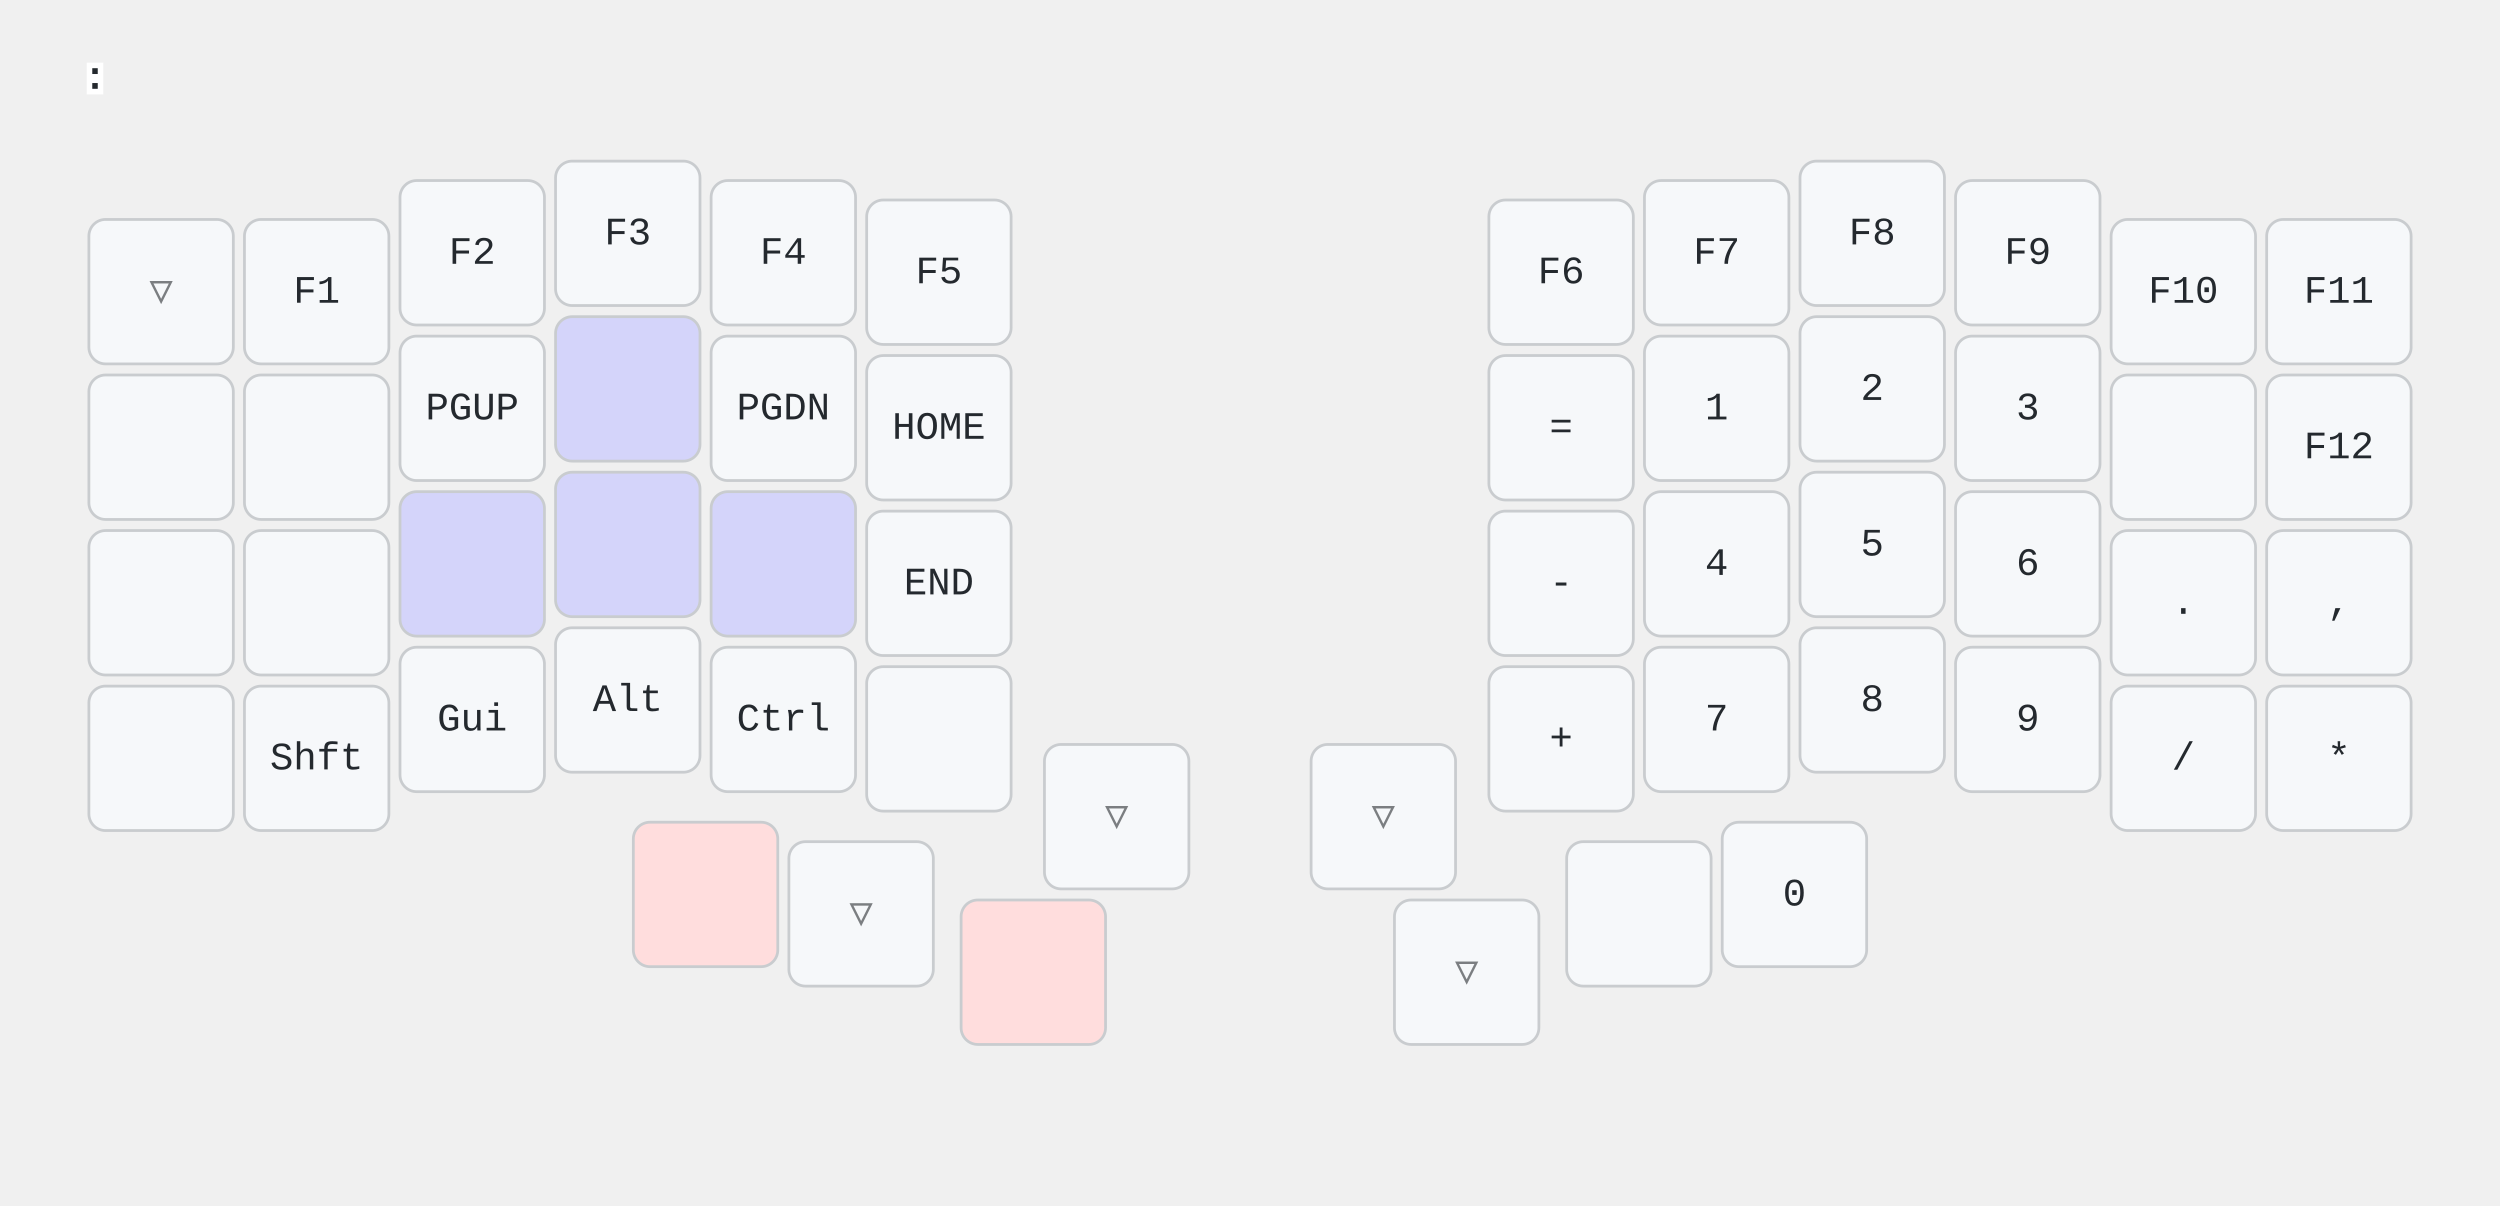
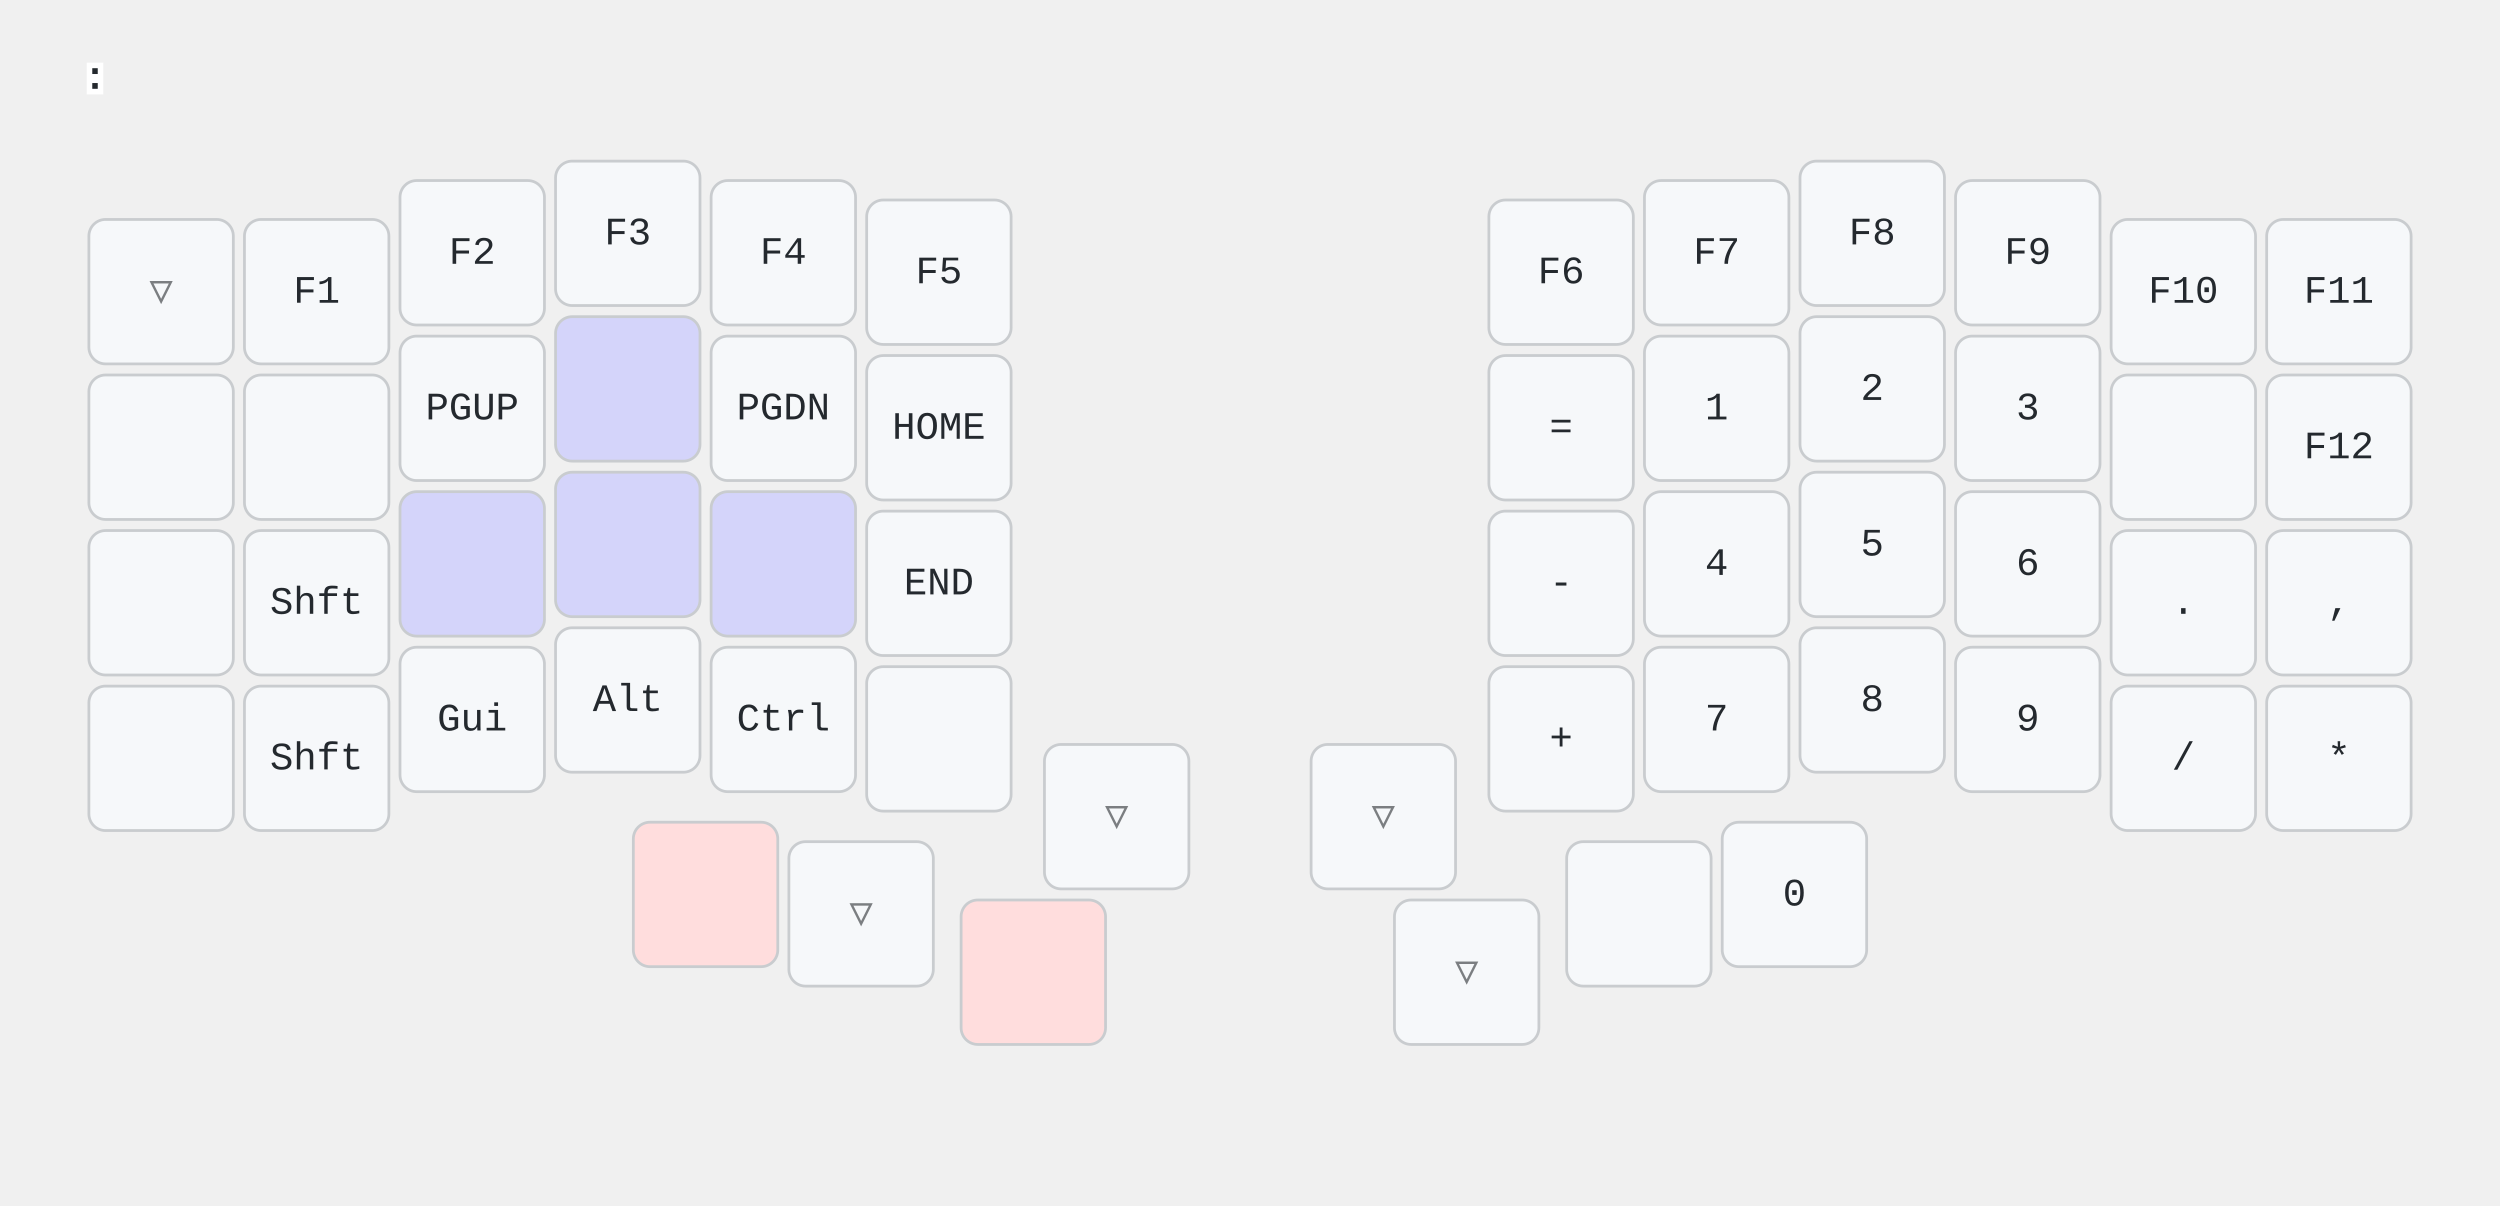
<svg xmlns="http://www.w3.org/2000/svg" xmlns:xlink="http://www.w3.org/1999/xlink" width="900" height="434" viewBox="0 0 900 434" class="keymap">
  <defs>/* start glyphs */
<svg id="mdi:arrow-down">
      <svg id="mdi-arrow-down" viewBox="0 0 24 24">
        <path d="M11,4H13V16L18.5,10.5L19.92,11.92L12,19.84L4.08,11.92L5.5,10.5L11,16V4Z" />
      </svg>
    </svg>
    <svg id="mdi:arrow-left">
      <svg id="mdi-arrow-left" viewBox="0 0 24 24">
        <path d="M20,11V13H8L13.5,18.5L12.08,19.92L4.16,12L12.08,4.08L13.5,5.5L8,11H20Z" />
      </svg>
    </svg>
    <svg id="mdi:arrow-right">
      <svg id="mdi-arrow-right" viewBox="0 0 24 24">
        <path d="M4,11V13H16L10.5,18.5L11.92,19.92L19.84,12L11.92,4.08L10.5,5.5L16,11H4Z" />
      </svg>
    </svg>
    <svg id="mdi:arrow-up">
      <svg id="mdi-arrow-up" viewBox="0 0 24 24">
        <path d="M13,20H11V8L5.5,13.5L4.08,12.08L12,4.16L19.92,12.08L18.5,13.5L13,8V20Z" />
      </svg>
    </svg>
  </defs>/* end glyphs */
<style>/* inherit to force styles through use tags */
svg path {
    fill: inherit;
}

/* font and background color specifications */
svg.keymap {
    font-family: SFMono-Regular,Consolas,Liberation Mono,Menlo,monospace;
    font-size: 14px;
    font-kerning: normal;
    text-rendering: optimizeLegibility;
    fill: #24292e;
}

/* default key styling */
rect.key {
    fill: #f6f8fa;
}

rect.key, rect.combo {
    stroke: #c9cccf;
    stroke-width: 1;
}

/* default key side styling, only used is draw_key_sides is set */
rect.side {
    filter: brightness(90%);
}

/* color accent for combo boxes */
rect.combo, rect.combo-separate {
    fill: #cdf;
}

/* color accent for held keys */
rect.held, rect.combo.held {
    fill: #fdd;
}

/* color accent for ghost (optional) keys */
rect.ghost, rect.combo.ghost {
    stroke-dasharray: 4, 4;
    stroke-width: 2;
}

text {
    text-anchor: middle;
    dominant-baseline: middle;
}

/* styling for layer labels */
text.label {
    font-weight: bold;
    text-anchor: start;
    stroke: white;
    stroke-width: 4;
    paint-order: stroke;
}

/* styling for optional footer */
text.footer {
    text-anchor: end;
    dominant-baseline: auto;
    stroke: white;
    stroke-width: 4;
    paint-order: stroke;
}

/* styling for combo tap, and key non-tap label text */
text.combo, text.hold, text.shifted, text.left, text.right {
    font-size: 11px;
}

text.hold {
    text-anchor: middle;
    dominant-baseline: auto;
}

text.shifted {
    text-anchor: middle;
    dominant-baseline: hanging;
}

text.left {
    text-anchor: start;
}

text.right {
    text-anchor: end;
}

text.layer-activator {
    text-decoration: underline;
}

/* styling for hold/shifted label text in combo box */
text.combo.hold, text.combo.shifted, text.combo.left, text.combo.right {
    font-size: 8px;
}

/* lighter symbol for transparent keys */
text.trans {
    fill: #7b7e81;
}

/* styling for combo dendrons */
path.combo {
    stroke-width: 1;
    stroke: gray;
    fill: none;
}

/* Start Tabler Icons Cleanup */
/* cannot use height/width with glyphs */
.icon-tabler &gt; path {
    fill: inherit;
    stroke: inherit;
    stroke-width: 2;
}
/* hide tabler's default box */
.icon-tabler &gt; path[stroke="none"][fill="none"] {
    visibility: hidden;
}
/* End Tabler Icons Cleanup */

/* color accent for extra key types */
rect.tap, rect.combo.tap {
  fill: #d4d4fa;
}
</style>
  <g transform="translate(30, 0)" class="layer-">
    <text x="0" y="28" class="label" id="o_o">:</text>
    <g transform="translate(0, 56)">
      <g transform="translate(28, 49)" class="key trans keypos-0">
        <rect rx="6" ry="6" x="-26" y="-26" width="52" height="52" class="key trans" />
        <text x="0" y="0" class="key trans tap">▽</text>
        <a href="#o_o">
</a>
        <a href="#o_o">
</a>
        <a href="#o_o">
</a>
        <a href="#o_o">
</a>
      </g>
      <g transform="translate(84, 49)" class="key keypos-1">
        <rect rx="6" ry="6" x="-26" y="-26" width="52" height="52" class="key" />
        <text x="0" y="0" class="key tap">F1</text>
        <a href="#o_o">
</a>
        <a href="#o_o">
</a>
        <a href="#o_o">
</a>
        <a href="#o_o">
</a>
      </g>
      <g transform="translate(140, 35)" class="key keypos-2">
        <rect rx="6" ry="6" x="-26" y="-26" width="52" height="52" class="key" />
        <text x="0" y="0" class="key tap">F2</text>
        <a href="#o_o">
</a>
        <a href="#o_o">
</a>
        <a href="#o_o">
</a>
        <a href="#o_o">
</a>
      </g>
      <g transform="translate(196, 28)" class="key keypos-3">
        <rect rx="6" ry="6" x="-26" y="-26" width="52" height="52" class="key" />
        <text x="0" y="0" class="key tap">F3</text>
        <a href="#o_o">
</a>
        <a href="#o_o">
</a>
        <a href="#o_o">
</a>
        <a href="#o_o">
</a>
      </g>
      <g transform="translate(252, 35)" class="key keypos-4">
        <rect rx="6" ry="6" x="-26" y="-26" width="52" height="52" class="key" />
        <text x="0" y="0" class="key tap">F4</text>
        <a href="#o_o">
</a>
        <a href="#o_o">
</a>
        <a href="#o_o">
</a>
        <a href="#o_o">
</a>
      </g>
      <g transform="translate(308, 42)" class="key keypos-5">
        <rect rx="6" ry="6" x="-26" y="-26" width="52" height="52" class="key" />
        <text x="0" y="0" class="key tap">F5</text>
        <a href="#o_o">
</a>
        <a href="#o_o">
</a>
        <a href="#o_o">
</a>
        <a href="#o_o">
</a>
      </g>
      <g transform="translate(532, 42)" class="key keypos-6">
        <rect rx="6" ry="6" x="-26" y="-26" width="52" height="52" class="key" />
        <text x="0" y="0" class="key tap">F6</text>
        <a href="#o_o">
</a>
        <a href="#o_o">
</a>
        <a href="#o_o">
</a>
        <a href="#o_o">
</a>
      </g>
      <g transform="translate(588, 35)" class="key keypos-7">
        <rect rx="6" ry="6" x="-26" y="-26" width="52" height="52" class="key" />
        <text x="0" y="0" class="key tap">F7</text>
        <a href="#o_o">
</a>
        <a href="#o_o">
</a>
        <a href="#o_o">
</a>
        <a href="#o_o">
</a>
      </g>
      <g transform="translate(644, 28)" class="key keypos-8">
        <rect rx="6" ry="6" x="-26" y="-26" width="52" height="52" class="key" />
        <text x="0" y="0" class="key tap">F8</text>
        <a href="#o_o">
</a>
        <a href="#o_o">
</a>
        <a href="#o_o">
</a>
        <a href="#o_o">
</a>
      </g>
      <g transform="translate(700, 35)" class="key keypos-9">
        <rect rx="6" ry="6" x="-26" y="-26" width="52" height="52" class="key" />
        <text x="0" y="0" class="key tap">F9</text>
        <a href="#o_o">
</a>
        <a href="#o_o">
</a>
        <a href="#o_o">
</a>
        <a href="#o_o">
</a>
      </g>
      <g transform="translate(756, 49)" class="key keypos-10">
        <rect rx="6" ry="6" x="-26" y="-26" width="52" height="52" class="key" />
        <text x="0" y="0" class="key tap">F10</text>
        <a href="#o_o">
</a>
        <a href="#o_o">
</a>
        <a href="#o_o">
</a>
        <a href="#o_o">
</a>
      </g>
      <g transform="translate(812, 49)" class="key keypos-11">
        <rect rx="6" ry="6" x="-26" y="-26" width="52" height="52" class="key" />
        <text x="0" y="0" class="key tap">F11</text>
        <a href="#o_o">
</a>
        <a href="#o_o">
</a>
        <a href="#o_o">
</a>
        <a href="#o_o">
</a>
      </g>
      <g transform="translate(28, 105)" class="key keypos-12">
        <rect rx="6" ry="6" x="-26" y="-26" width="52" height="52" class="key" />
        <a href="#o_o">
</a>
        <a href="#o_o">
</a>
        <a href="#o_o">
</a>
        <a href="#o_o">
</a>
      </g>
      <g transform="translate(84, 105)" class="key keypos-13">
        <rect rx="6" ry="6" x="-26" y="-26" width="52" height="52" class="key" />
        <a href="#o_o">
</a>
        <a href="#o_o">
</a>
        <a href="#o_o">
</a>
        <a href="#o_o">
</a>
      </g>
      <g transform="translate(140, 91)" class="key keypos-14">
        <rect rx="6" ry="6" x="-26" y="-26" width="52" height="52" class="key" />
        <text x="0" y="0" class="key tap">PGUP</text>
        <a href="#o_o">
</a>
        <a href="#o_o">
</a>
        <a href="#o_o">
</a>
        <a href="#o_o">
</a>
      </g>
      <g transform="translate(196, 84)" class="key tap keypos-15">
        <rect rx="6" ry="6" x="-26" y="-26" width="52" height="52" class="key tap" />
        <use href="#mdi:arrow-up" xlink:href="#mdi:arrow-up" x="-7" y="-7" height="14" width="14.0" class="key tap tap glyph mdi:arrow-up" />
        <a href="#o_o">
</a>
        <a href="#o_o">
</a>
        <a href="#o_o">
</a>
        <a href="#o_o">
</a>
      </g>
      <g transform="translate(252, 91)" class="key keypos-16">
        <rect rx="6" ry="6" x="-26" y="-26" width="52" height="52" class="key" />
        <text x="0" y="0" class="key tap">PGDN</text>
        <a href="#o_o">
</a>
        <a href="#o_o">
</a>
        <a href="#o_o">
</a>
        <a href="#o_o">
</a>
      </g>
      <g transform="translate(308, 98)" class="key keypos-17">
        <rect rx="6" ry="6" x="-26" y="-26" width="52" height="52" class="key" />
        <text x="0" y="0" class="key tap">HOME</text>
        <a href="#o_o">
</a>
        <a href="#o_o">
</a>
        <a href="#o_o">
</a>
        <a href="#o_o">
</a>
      </g>
      <g transform="translate(532, 98)" class="key keypos-18">
        <rect rx="6" ry="6" x="-26" y="-26" width="52" height="52" class="key" />
        <text x="0" y="0" class="key tap">=</text>
        <a href="#o_o">
</a>
        <a href="#o_o">
</a>
        <a href="#o_o">
</a>
        <a href="#o_o">
</a>
      </g>
      <g transform="translate(588, 91)" class="key keypos-19">
        <rect rx="6" ry="6" x="-26" y="-26" width="52" height="52" class="key" />
        <text x="0" y="0" class="key tap">1</text>
        <a href="#o_o">
</a>
        <a href="#o_o">
</a>
        <a href="#o_o">
</a>
        <a href="#o_o">
</a>
      </g>
      <g transform="translate(644, 84)" class="key keypos-20">
        <rect rx="6" ry="6" x="-26" y="-26" width="52" height="52" class="key" />
        <text x="0" y="0" class="key tap">2</text>
        <a href="#o_o">
</a>
        <a href="#o_o">
</a>
        <a href="#o_o">
</a>
        <a href="#o_o">
</a>
      </g>
      <g transform="translate(700, 91)" class="key keypos-21">
        <rect rx="6" ry="6" x="-26" y="-26" width="52" height="52" class="key" />
        <text x="0" y="0" class="key tap">3</text>
        <a href="#o_o">
</a>
        <a href="#o_o">
</a>
        <a href="#o_o">
</a>
        <a href="#o_o">
</a>
      </g>
      <g transform="translate(756, 105)" class="key keypos-22">
        <rect rx="6" ry="6" x="-26" y="-26" width="52" height="52" class="key" />
        <a href="#o_o">
</a>
        <a href="#o_o">
</a>
        <a href="#o_o">
</a>
        <a href="#o_o">
</a>
      </g>
      <g transform="translate(812, 105)" class="key keypos-23">
        <rect rx="6" ry="6" x="-26" y="-26" width="52" height="52" class="key" />
        <text x="0" y="0" class="key tap">F12</text>
        <a href="#o_o">
</a>
        <a href="#o_o">
</a>
        <a href="#o_o">
</a>
        <a href="#o_o">
</a>
      </g>
      <g transform="translate(28, 161)" class="key keypos-24">
        <rect rx="6" ry="6" x="-26" y="-26" width="52" height="52" class="key" />
        <a href="#o_o">
</a>
        <a href="#o_o">
</a>
        <a href="#o_o">
</a>
        <a href="#o_o">
</a>
      </g>
      <g transform="translate(84, 161)" class="key keypos-25">
        <rect rx="6" ry="6" x="-26" y="-26" width="52" height="52" class="key" />
+         <text x="0" y="0" class="key tap">Shft</text>
        <a href="#o_o">
</a>
        <a href="#o_o">
</a>
        <a href="#o_o">
</a>
        <a href="#o_o">
</a>
      </g>
      <g transform="translate(140, 147)" class="key tap keypos-26">
        <rect rx="6" ry="6" x="-26" y="-26" width="52" height="52" class="key tap" />
        <use href="#mdi:arrow-left" xlink:href="#mdi:arrow-left" x="-7" y="-7" height="14" width="14.0" class="key tap tap glyph mdi:arrow-left" />
        <a href="#o_o">
</a>
        <a href="#o_o">
</a>
        <a href="#o_o">
</a>
        <a href="#o_o">
</a>
      </g>
      <g transform="translate(196, 140)" class="key tap keypos-27">
        <rect rx="6" ry="6" x="-26" y="-26" width="52" height="52" class="key tap" />
        <use href="#mdi:arrow-down" xlink:href="#mdi:arrow-down" x="-7" y="-7" height="14" width="14.0" class="key tap tap glyph mdi:arrow-down" />
        <a href="#o_o">
</a>
        <a href="#o_o">
</a>
        <a href="#o_o">
</a>
        <a href="#o_o">
</a>
      </g>
      <g transform="translate(252, 147)" class="key tap keypos-28">
        <rect rx="6" ry="6" x="-26" y="-26" width="52" height="52" class="key tap" />
        <use href="#mdi:arrow-right" xlink:href="#mdi:arrow-right" x="-7" y="-7" height="14" width="14.0" class="key tap tap glyph mdi:arrow-right" />
        <a href="#o_o">
</a>
        <a href="#o_o">
</a>
        <a href="#o_o">
</a>
        <a href="#o_o">
</a>
      </g>
      <g transform="translate(308, 154)" class="key keypos-29">
        <rect rx="6" ry="6" x="-26" y="-26" width="52" height="52" class="key" />
        <text x="0" y="0" class="key tap">END</text>
        <a href="#o_o">
</a>
        <a href="#o_o">
</a>
        <a href="#o_o">
</a>
        <a href="#o_o">
</a>
      </g>
      <g transform="translate(532, 154)" class="key keypos-30">
        <rect rx="6" ry="6" x="-26" y="-26" width="52" height="52" class="key" />
        <text x="0" y="0" class="key tap">-</text>
        <a href="#o_o">
</a>
        <a href="#o_o">
</a>
        <a href="#o_o">
</a>
        <a href="#o_o">
</a>
      </g>
      <g transform="translate(588, 147)" class="key keypos-31">
        <rect rx="6" ry="6" x="-26" y="-26" width="52" height="52" class="key" />
        <text x="0" y="0" class="key tap">4</text>
        <a href="#o_o">
</a>
        <a href="#o_o">
</a>
        <a href="#o_o">
</a>
        <a href="#o_o">
</a>
      </g>
      <g transform="translate(644, 140)" class="key keypos-32">
        <rect rx="6" ry="6" x="-26" y="-26" width="52" height="52" class="key" />
        <text x="0" y="0" class="key tap">5</text>
        <a href="#o_o">
</a>
        <a href="#o_o">
</a>
        <a href="#o_o">
</a>
        <a href="#o_o">
</a>
      </g>
      <g transform="translate(700, 147)" class="key keypos-33">
        <rect rx="6" ry="6" x="-26" y="-26" width="52" height="52" class="key" />
        <text x="0" y="0" class="key tap">6</text>
        <a href="#o_o">
</a>
        <a href="#o_o">
</a>
        <a href="#o_o">
</a>
        <a href="#o_o">
</a>
      </g>
      <g transform="translate(756, 161)" class="key keypos-34">
        <rect rx="6" ry="6" x="-26" y="-26" width="52" height="52" class="key" />
        <text x="0" y="0" class="key tap">.</text>
        <a href="#o_o">
</a>
        <a href="#o_o">
</a>
        <a href="#o_o">
</a>
        <a href="#o_o">
</a>
      </g>
      <g transform="translate(812, 161)" class="key keypos-35">
        <rect rx="6" ry="6" x="-26" y="-26" width="52" height="52" class="key" />
        <text x="0" y="0" class="key tap">,</text>
        <a href="#o_o">
</a>
        <a href="#o_o">
</a>
        <a href="#o_o">
</a>
        <a href="#o_o">
</a>
      </g>
      <g transform="translate(28, 217)" class="key keypos-36">
        <rect rx="6" ry="6" x="-26" y="-26" width="52" height="52" class="key" />
        <a href="#o_o">
</a>
        <a href="#o_o">
</a>
        <a href="#o_o">
</a>
        <a href="#o_o">
</a>
      </g>
      <g transform="translate(84, 217)" class="key keypos-37">
        <rect rx="6" ry="6" x="-26" y="-26" width="52" height="52" class="key" />
        <text x="0" y="0" class="key tap">Shft</text>
        <a href="#o_o">
</a>
        <a href="#o_o">
</a>
        <a href="#o_o">
</a>
        <a href="#o_o">
</a>
      </g>
      <g transform="translate(140, 203)" class="key keypos-38">
        <rect rx="6" ry="6" x="-26" y="-26" width="52" height="52" class="key" />
        <text x="0" y="0" class="key tap">Gui</text>
        <a href="#o_o">
</a>
        <a href="#o_o">
</a>
        <a href="#o_o">
</a>
        <a href="#o_o">
</a>
      </g>
      <g transform="translate(196, 196)" class="key keypos-39">
        <rect rx="6" ry="6" x="-26" y="-26" width="52" height="52" class="key" />
        <text x="0" y="0" class="key tap">Alt</text>
        <a href="#o_o">
</a>
        <a href="#o_o">
</a>
        <a href="#o_o">
</a>
        <a href="#o_o">
</a>
      </g>
      <g transform="translate(252, 203)" class="key keypos-40">
        <rect rx="6" ry="6" x="-26" y="-26" width="52" height="52" class="key" />
        <text x="0" y="0" class="key tap">Ctrl</text>
        <a href="#o_o">
</a>
        <a href="#o_o">
</a>
        <a href="#o_o">
</a>
        <a href="#o_o">
</a>
      </g>
      <g transform="translate(308, 210)" class="key keypos-41">
        <rect rx="6" ry="6" x="-26" y="-26" width="52" height="52" class="key" />
        <a href="#o_o">
</a>
        <a href="#o_o">
</a>
        <a href="#o_o">
</a>
        <a href="#o_o">
</a>
      </g>
      <g transform="translate(372, 238)" class="key trans keypos-42">
        <rect rx="6" ry="6" x="-26" y="-26" width="52" height="52" class="key trans" />
        <text x="0" y="0" class="key trans tap">▽</text>
        <a href="#o_o">
</a>
        <a href="#o_o">
</a>
        <a href="#o_o">
</a>
        <a href="#o_o">
</a>
      </g>
      <g transform="translate(468, 238)" class="key trans keypos-43">
        <rect rx="6" ry="6" x="-26" y="-26" width="52" height="52" class="key trans" />
        <text x="0" y="0" class="key trans tap">▽</text>
        <a href="#o_o">
</a>
        <a href="#o_o">
</a>
        <a href="#o_o">
</a>
        <a href="#o_o">
</a>
      </g>
      <g transform="translate(532, 210)" class="key keypos-44">
        <rect rx="6" ry="6" x="-26" y="-26" width="52" height="52" class="key" />
        <text x="0" y="0" class="key tap">+</text>
        <a href="#o_o">
</a>
        <a href="#o_o">
</a>
        <a href="#o_o">
</a>
        <a href="#o_o">
</a>
      </g>
      <g transform="translate(588, 203)" class="key keypos-45">
        <rect rx="6" ry="6" x="-26" y="-26" width="52" height="52" class="key" />
        <text x="0" y="0" class="key tap">7</text>
        <a href="#o_o">
</a>
        <a href="#o_o">
</a>
        <a href="#o_o">
</a>
        <a href="#o_o">
</a>
      </g>
      <g transform="translate(644, 196)" class="key keypos-46">
        <rect rx="6" ry="6" x="-26" y="-26" width="52" height="52" class="key" />
        <text x="0" y="0" class="key tap">8</text>
        <a href="#o_o">
</a>
        <a href="#o_o">
</a>
        <a href="#o_o">
</a>
        <a href="#o_o">
</a>
      </g>
      <g transform="translate(700, 203)" class="key keypos-47">
        <rect rx="6" ry="6" x="-26" y="-26" width="52" height="52" class="key" />
        <text x="0" y="0" class="key tap">9</text>
        <a href="#o_o">
</a>
        <a href="#o_o">
</a>
        <a href="#o_o">
</a>
        <a href="#o_o">
</a>
      </g>
      <g transform="translate(756, 217)" class="key keypos-48">
        <rect rx="6" ry="6" x="-26" y="-26" width="52" height="52" class="key" />
        <text x="0" y="0" class="key tap">/</text>
        <a href="#o_o">
</a>
        <a href="#o_o">
</a>
        <a href="#o_o">
</a>
        <a href="#o_o">
</a>
      </g>
      <g transform="translate(812, 217)" class="key keypos-49">
        <rect rx="6" ry="6" x="-26" y="-26" width="52" height="52" class="key" />
        <text x="0" y="0" class="key tap">*</text>
        <a href="#o_o">
</a>
        <a href="#o_o">
</a>
        <a href="#o_o">
</a>
        <a href="#o_o">
</a>
      </g>
      <g transform="translate(224, 266)" class="key held keypos-50">
        <rect rx="6" ry="6" x="-26" y="-26" width="52" height="52" class="key held" />
        <a href="#o_o">
</a>
        <a href="#o_o">
</a>
        <a href="#o_o">
</a>
        <a href="#o_o">
</a>
      </g>
      <g transform="translate(280, 273)" class="key trans keypos-51">
        <rect rx="6" ry="6" x="-26" y="-26" width="52" height="52" class="key trans" />
        <text x="0" y="0" class="key trans tap">▽</text>
        <a href="#o_o">
</a>
        <a href="#o_o">
</a>
        <a href="#o_o">
</a>
        <a href="#o_o">
</a>
      </g>
      <g transform="translate(342, 294)" class="key held keypos-52">
        <rect rx="6" ry="6" x="-26" y="-26" width="52" height="52" class="key held" />
        <a href="#o_o">
</a>
        <a href="#o_o">
</a>
        <a href="#o_o">
</a>
        <a href="#o_o">
</a>
      </g>
      <g transform="translate(498, 294)" class="key trans keypos-53">
        <rect rx="6" ry="6" x="-26" y="-26" width="52" height="52" class="key trans" />
        <text x="0" y="0" class="key trans tap">▽</text>
        <a href="#o_o">
</a>
        <a href="#o_o">
</a>
        <a href="#o_o">
</a>
        <a href="#o_o">
</a>
      </g>
      <g transform="translate(560, 273)" class="key keypos-54">
        <rect rx="6" ry="6" x="-26" y="-26" width="52" height="52" class="key" />
        <a href="#o_o">
</a>
        <a href="#o_o">
</a>
        <a href="#o_o">
</a>
        <a href="#o_o">
</a>
      </g>
      <g transform="translate(616, 266)" class="key keypos-55">
        <rect rx="6" ry="6" x="-26" y="-26" width="52" height="52" class="key" />
        <text x="0" y="0" class="key tap">0</text>
        <a href="#o_o">
</a>
        <a href="#o_o">
</a>
        <a href="#o_o">
</a>
        <a href="#o_o">
</a>
      </g>
    </g>
  </g>
</svg>
